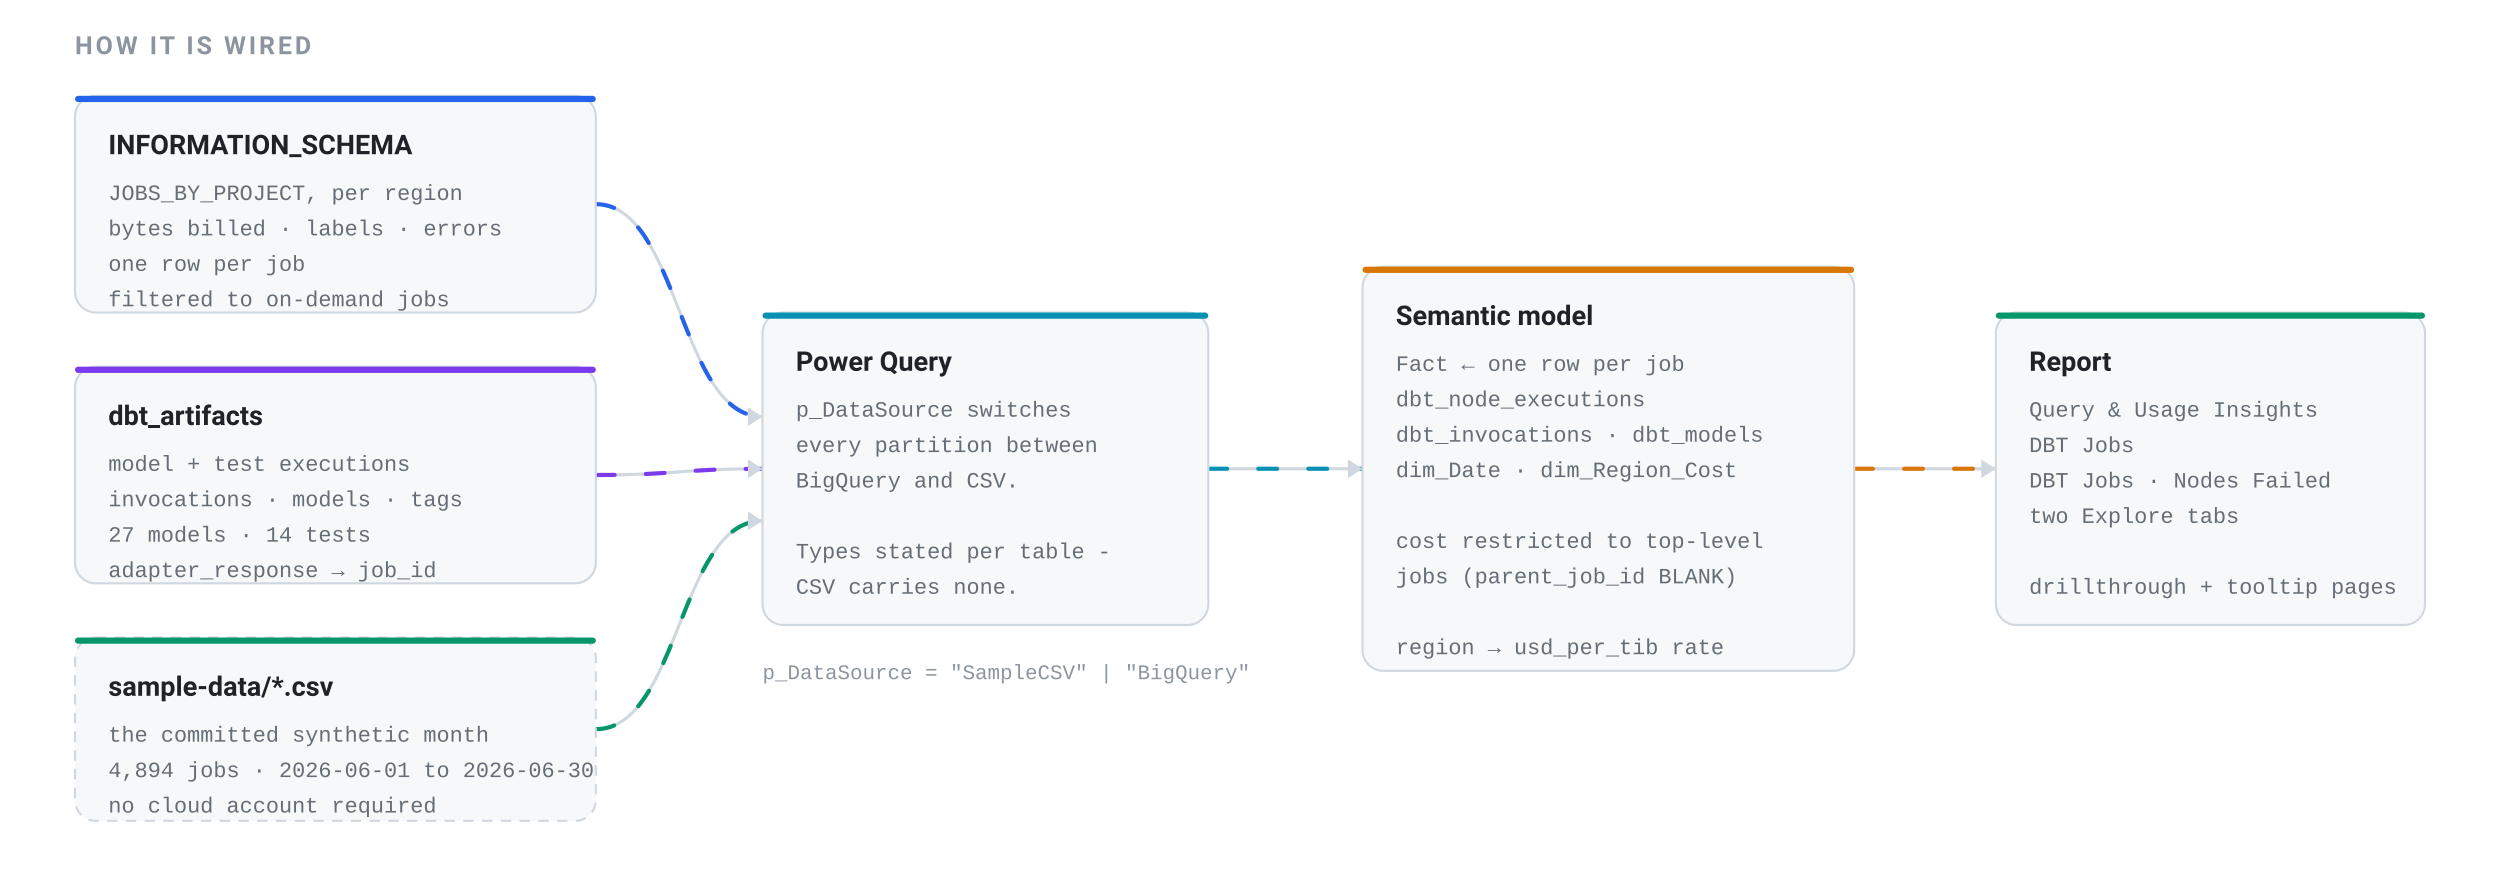
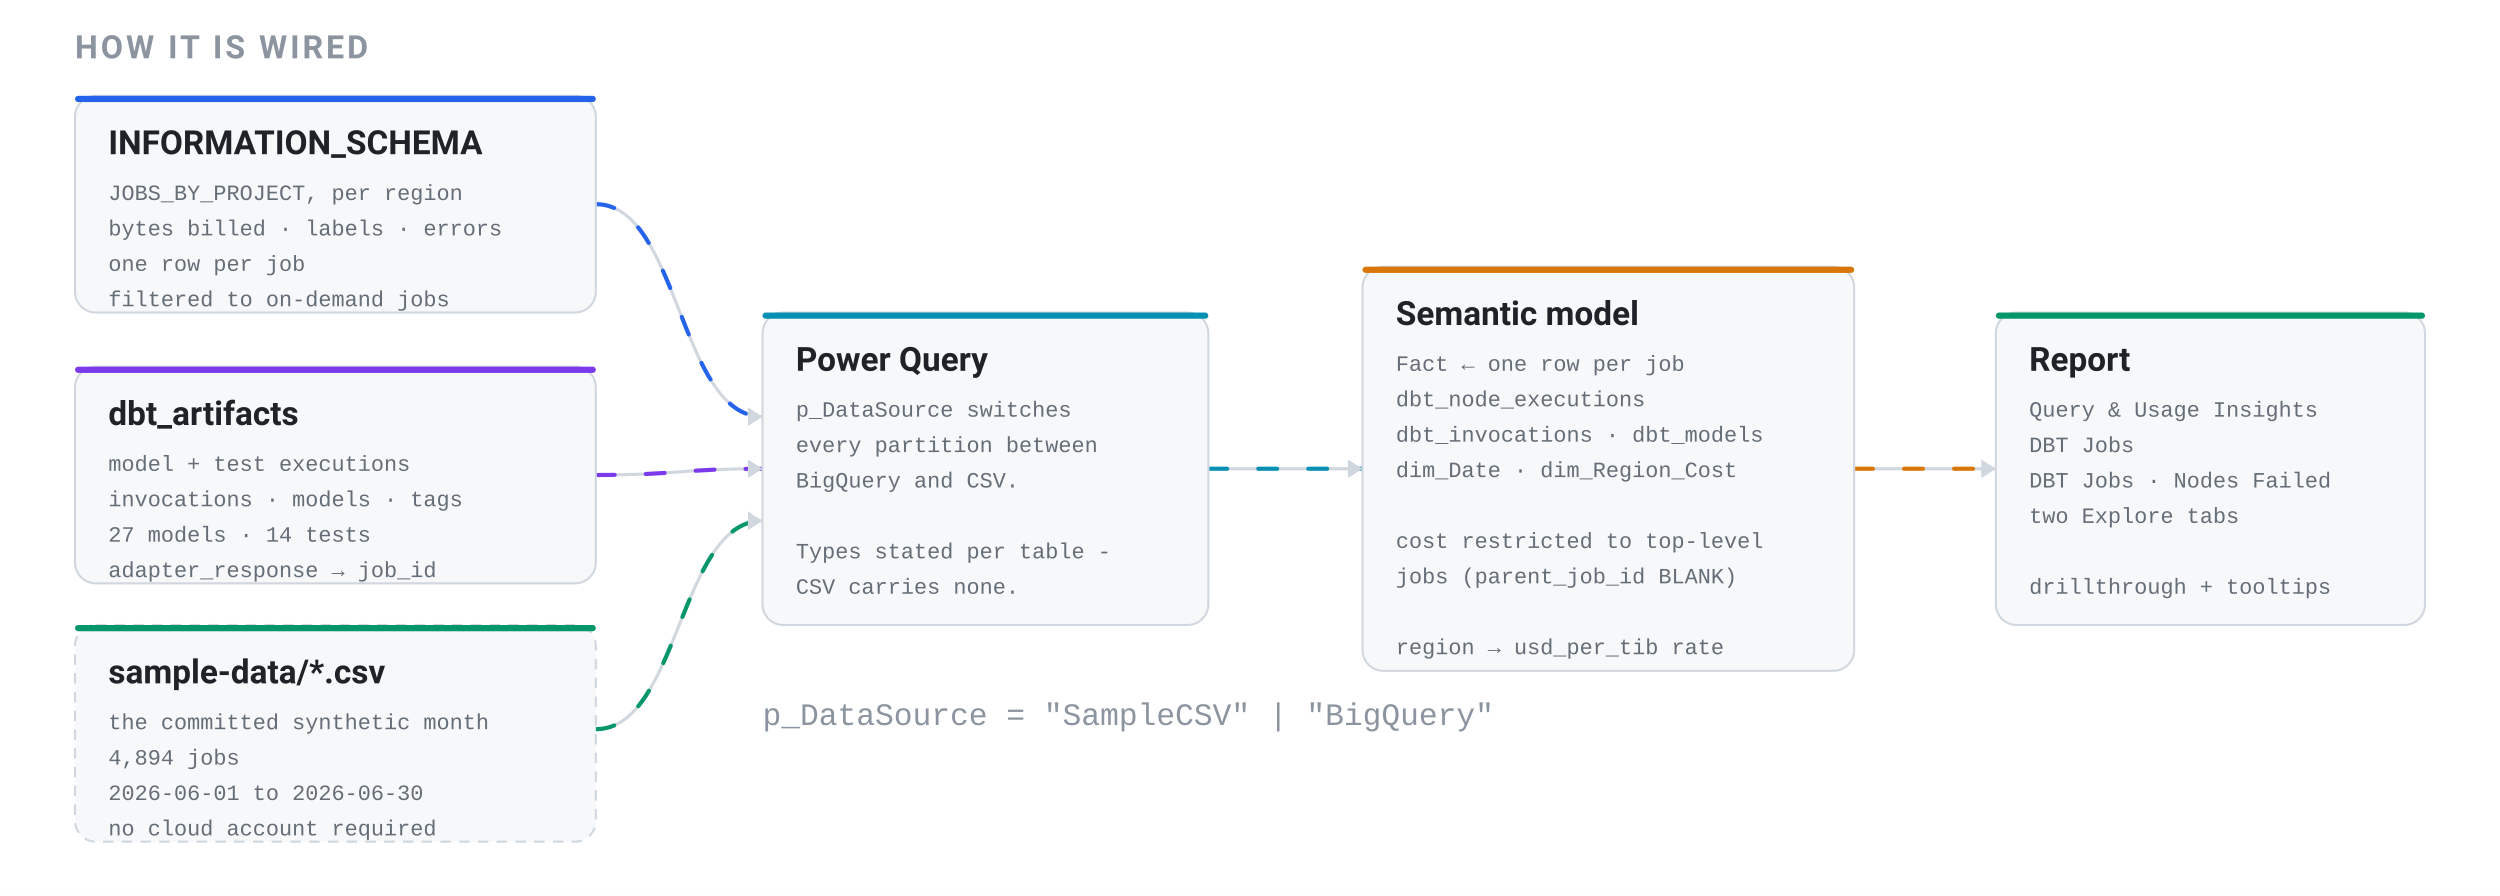
<svg xmlns="http://www.w3.org/2000/svg" viewBox="0 0 1200 430" width="1200" height="430" role="img" aria-label="How the model is wired, from BigQuery and dbt metadata through to the report pages">
  <style>
    .node { animation: fade .5s ease-out both; }
    .node:nth-of-type(1) { animation-delay:.05s }
    .node:nth-of-type(2) { animation-delay:.12s }
    .node:nth-of-type(3) { animation-delay:.19s }
    .node:nth-of-type(4) { animation-delay:.26s }
    .node:nth-of-type(5) { animation-delay:.33s }
    .node:nth-of-type(6) { animation-delay:.40s }
    .dash { animation: march 1.1s linear infinite; }
    /* Transform only - see the note in the hero. */
    @keyframes fade { from { transform: translateY(8px) }
                       to   { transform: translateY(0) } }
    @keyframes march { from { stroke-dashoffset: 48 } to { stroke-dashoffset: 0 } }
    @media (prefers-reduced-motion: reduce) { .node,.dash { animation: none } }
  </style>
  <rect width="1200" height="430" fill="#FFFFFF" />
-   <text x="36" y="26" font-family="system-ui,-apple-system,'Segoe UI',Roboto,Helvetica,Arial,sans-serif" font-size="12" font-weight="600" fill="#8C959F" letter-spacing="1.4">HOW IT IS WIRED</text>
+   <text x="36" y="28" font-family="system-ui,-apple-system,'Segoe UI',Roboto,Helvetica,Arial,sans-serif" font-size="15.5" font-weight="600" fill="#8C959F" letter-spacing="1.4">HOW IT IS WIRED</text>
  <path d="M286,98 C326.0,98 326.0,200 366,200" fill="none" stroke="#D0D7DE" stroke-width="1.5" />
  <path class="dash" style="animation-delay:0.0s" d="M286,98 C326.0,98 326.0,200 366,200" fill="none" stroke="#2563EB" stroke-width="2" stroke-linecap="round" stroke-dasharray="9 15" />
  <polygon points="366,200 359,195.5 359,204.5" fill="#D0D7DE" />
  <path d="M286,228 C326.0,228 326.0,225 366,225" fill="none" stroke="#D0D7DE" stroke-width="1.5" />
  <path class="dash" style="animation-delay:0.35s" d="M286,228 C326.0,228 326.0,225 366,225" fill="none" stroke="#7C3AED" stroke-width="2" stroke-linecap="round" stroke-dasharray="9 15" />
  <polygon points="366,225 359,220.5 359,229.5" fill="#D0D7DE" />
  <path d="M286,350 C326.0,350 326.0,250 366,250" fill="none" stroke="#D0D7DE" stroke-width="1.5" />
  <path class="dash" style="animation-delay:0.7s" d="M286,350 C326.0,350 326.0,250 366,250" fill="none" stroke="#059669" stroke-width="2" stroke-linecap="round" stroke-dasharray="9 15" />
  <polygon points="366,250 359,245.5 359,254.5" fill="#D0D7DE" />
  <path d="M580,225 C617.0,225 617.0,225 654,225" fill="none" stroke="#D0D7DE" stroke-width="1.5" />
  <path class="dash" style="animation-delay:1.0s" d="M580,225 C617.0,225 617.0,225 654,225" fill="none" stroke="#0891B2" stroke-width="2" stroke-linecap="round" stroke-dasharray="9 15" />
  <polygon points="654,225 647,220.5 647,229.5" fill="#D0D7DE" />
  <path d="M890,225 C924.0,225 924.0,225 958,225" fill="none" stroke="#D0D7DE" stroke-width="1.5" />
  <path class="dash" style="animation-delay:1.35s" d="M890,225 C924.0,225 924.0,225 958,225" fill="none" stroke="#D97706" stroke-width="2" stroke-linecap="round" stroke-dasharray="9 15" />
  <polygon points="958,225 951,220.5 951,229.5" fill="#D0D7DE" />
  <g class="node">
    <rect x="36" y="46" width="250" height="104" rx="10" fill="#F6F8FA" stroke="#D0D7DE" />
    <rect x="36" y="46" width="250" height="3" rx="1.5" fill="#2563EB" />
-     <text x="52" y="74" font-family="system-ui,-apple-system,'Segoe UI',Roboto,Helvetica,Arial,sans-serif" font-size="13" font-weight="600" fill="#1F2328">INFORMATION_SCHEMA</text>
+     <text x="52" y="74" font-family="system-ui,-apple-system,'Segoe UI',Roboto,Helvetica,Arial,sans-serif" font-size="16" font-weight="600" fill="#1F2328">INFORMATION_SCHEMA</text>
    <text x="52" y="96" font-family="ui-monospace,SFMono-Regular,'SF Mono',Consolas,'Liberation Mono',monospace" font-size="10.5" fill="#656D76">JOBS_BY_PROJECT, per region</text>
    <text x="52" y="113" font-family="ui-monospace,SFMono-Regular,'SF Mono',Consolas,'Liberation Mono',monospace" font-size="10.5" fill="#656D76">bytes billed · labels · errors</text>
    <text x="52" y="130" font-family="ui-monospace,SFMono-Regular,'SF Mono',Consolas,'Liberation Mono',monospace" font-size="10.5" fill="#656D76">one row per job</text>
    <text x="52" y="147" font-family="ui-monospace,SFMono-Regular,'SF Mono',Consolas,'Liberation Mono',monospace" font-size="10.5" fill="#656D76">filtered to on-demand jobs</text>
  </g>
  <g class="node">
    <rect x="36" y="176" width="250" height="104" rx="10" fill="#F6F8FA" stroke="#D0D7DE" />
    <rect x="36" y="176" width="250" height="3" rx="1.5" fill="#7C3AED" />
-     <text x="52" y="204" font-family="system-ui,-apple-system,'Segoe UI',Roboto,Helvetica,Arial,sans-serif" font-size="13" font-weight="600" fill="#1F2328">dbt_artifacts</text>
+     <text x="52" y="204" font-family="system-ui,-apple-system,'Segoe UI',Roboto,Helvetica,Arial,sans-serif" font-size="16" font-weight="600" fill="#1F2328">dbt_artifacts</text>
    <text x="52" y="226" font-family="ui-monospace,SFMono-Regular,'SF Mono',Consolas,'Liberation Mono',monospace" font-size="10.5" fill="#656D76">model + test executions</text>
    <text x="52" y="243" font-family="ui-monospace,SFMono-Regular,'SF Mono',Consolas,'Liberation Mono',monospace" font-size="10.5" fill="#656D76">invocations · models · tags</text>
    <text x="52" y="260" font-family="ui-monospace,SFMono-Regular,'SF Mono',Consolas,'Liberation Mono',monospace" font-size="10.5" fill="#656D76">27 models · 14 tests</text>
    <text x="52" y="277" font-family="ui-monospace,SFMono-Regular,'SF Mono',Consolas,'Liberation Mono',monospace" font-size="10.5" fill="#656D76">adapter_response → job_id</text>
  </g>
  <g class="node">
-     <rect x="36" y="306" width="250" height="88" rx="10" fill="#F6F8FA" stroke="#D0D7DE" stroke-dasharray="5 4" />
-     <rect x="36" y="306" width="250" height="3" rx="1.5" fill="#059669" />
-     <text x="52" y="334" font-family="system-ui,-apple-system,'Segoe UI',Roboto,Helvetica,Arial,sans-serif" font-size="13" font-weight="600" fill="#1F2328">sample-data/*.csv</text>
-     <text x="52" y="356" font-family="ui-monospace,SFMono-Regular,'SF Mono',Consolas,'Liberation Mono',monospace" font-size="10.5" fill="#656D76">the committed synthetic month</text>
-     <text x="52" y="373" font-family="ui-monospace,SFMono-Regular,'SF Mono',Consolas,'Liberation Mono',monospace" font-size="10.5" fill="#656D76">4,894 jobs · 2026-06-01 to 2026-06-30</text>
-     <text x="52" y="390" font-family="ui-monospace,SFMono-Regular,'SF Mono',Consolas,'Liberation Mono',monospace" font-size="10.5" fill="#656D76">no cloud account required</text>
+     <rect x="36" y="300" width="250" height="104" rx="10" fill="#F6F8FA" stroke="#D0D7DE" stroke-dasharray="5 4" />
+     <rect x="36" y="300" width="250" height="3" rx="1.5" fill="#059669" />
+     <text x="52" y="328" font-family="system-ui,-apple-system,'Segoe UI',Roboto,Helvetica,Arial,sans-serif" font-size="16" font-weight="600" fill="#1F2328">sample-data/*.csv</text>
+     <text x="52" y="350" font-family="ui-monospace,SFMono-Regular,'SF Mono',Consolas,'Liberation Mono',monospace" font-size="10.5" fill="#656D76">the committed synthetic month</text>
+     <text x="52" y="367" font-family="ui-monospace,SFMono-Regular,'SF Mono',Consolas,'Liberation Mono',monospace" font-size="10.5" fill="#656D76">4,894 jobs</text>
+     <text x="52" y="384" font-family="ui-monospace,SFMono-Regular,'SF Mono',Consolas,'Liberation Mono',monospace" font-size="10.5" fill="#656D76">2026-06-01 to 2026-06-30</text>
+     <text x="52" y="401" font-family="ui-monospace,SFMono-Regular,'SF Mono',Consolas,'Liberation Mono',monospace" font-size="10.5" fill="#656D76">no cloud account required</text>
  </g>
  <g class="node">
    <rect x="366" y="150" width="214" height="150" rx="10" fill="#F6F8FA" stroke="#D0D7DE" />
    <rect x="366" y="150" width="214" height="3" rx="1.5" fill="#0891B2" />
-     <text x="382" y="178" font-family="system-ui,-apple-system,'Segoe UI',Roboto,Helvetica,Arial,sans-serif" font-size="13" font-weight="600" fill="#1F2328">Power Query</text>
+     <text x="382" y="178" font-family="system-ui,-apple-system,'Segoe UI',Roboto,Helvetica,Arial,sans-serif" font-size="16" font-weight="600" fill="#1F2328">Power Query</text>
    <text x="382" y="200" font-family="ui-monospace,SFMono-Regular,'SF Mono',Consolas,'Liberation Mono',monospace" font-size="10.5" fill="#656D76">p_DataSource switches</text>
    <text x="382" y="217" font-family="ui-monospace,SFMono-Regular,'SF Mono',Consolas,'Liberation Mono',monospace" font-size="10.5" fill="#656D76">every partition between</text>
    <text x="382" y="234" font-family="ui-monospace,SFMono-Regular,'SF Mono',Consolas,'Liberation Mono',monospace" font-size="10.5" fill="#656D76">BigQuery and CSV.</text>
    <text x="382" y="251" font-family="ui-monospace,SFMono-Regular,'SF Mono',Consolas,'Liberation Mono',monospace" font-size="10.5" fill="#656D76" />
    <text x="382" y="268" font-family="ui-monospace,SFMono-Regular,'SF Mono',Consolas,'Liberation Mono',monospace" font-size="10.5" fill="#656D76">Types stated per table -</text>
    <text x="382" y="285" font-family="ui-monospace,SFMono-Regular,'SF Mono',Consolas,'Liberation Mono',monospace" font-size="10.5" fill="#656D76">CSV carries none.</text>
  </g>
  <g class="node">
    <rect x="654" y="128" width="236" height="194" rx="10" fill="#F6F8FA" stroke="#D0D7DE" />
    <rect x="654" y="128" width="236" height="3" rx="1.5" fill="#D97706" />
-     <text x="670" y="156" font-family="system-ui,-apple-system,'Segoe UI',Roboto,Helvetica,Arial,sans-serif" font-size="13" font-weight="600" fill="#1F2328">Semantic model</text>
+     <text x="670" y="156" font-family="system-ui,-apple-system,'Segoe UI',Roboto,Helvetica,Arial,sans-serif" font-size="16" font-weight="600" fill="#1F2328">Semantic model</text>
    <text x="670" y="178" font-family="ui-monospace,SFMono-Regular,'SF Mono',Consolas,'Liberation Mono',monospace" font-size="10.5" fill="#656D76">Fact  ← one row per job</text>
    <text x="670" y="195" font-family="ui-monospace,SFMono-Regular,'SF Mono',Consolas,'Liberation Mono',monospace" font-size="10.5" fill="#656D76">dbt_node_executions</text>
    <text x="670" y="212" font-family="ui-monospace,SFMono-Regular,'SF Mono',Consolas,'Liberation Mono',monospace" font-size="10.5" fill="#656D76">dbt_invocations · dbt_models</text>
    <text x="670" y="229" font-family="ui-monospace,SFMono-Regular,'SF Mono',Consolas,'Liberation Mono',monospace" font-size="10.5" fill="#656D76">dim_Date · dim_Region_Cost</text>
    <text x="670" y="246" font-family="ui-monospace,SFMono-Regular,'SF Mono',Consolas,'Liberation Mono',monospace" font-size="10.5" fill="#656D76" />
    <text x="670" y="263" font-family="ui-monospace,SFMono-Regular,'SF Mono',Consolas,'Liberation Mono',monospace" font-size="10.5" fill="#656D76">cost restricted to top-level</text>
    <text x="670" y="280" font-family="ui-monospace,SFMono-Regular,'SF Mono',Consolas,'Liberation Mono',monospace" font-size="10.5" fill="#656D76">jobs (parent_job_id BLANK)</text>
    <text x="670" y="297" font-family="ui-monospace,SFMono-Regular,'SF Mono',Consolas,'Liberation Mono',monospace" font-size="10.5" fill="#656D76" />
    <text x="670" y="314" font-family="ui-monospace,SFMono-Regular,'SF Mono',Consolas,'Liberation Mono',monospace" font-size="10.5" fill="#656D76">region → usd_per_tib rate</text>
  </g>
  <g class="node">
    <rect x="958" y="150" width="206" height="150" rx="10" fill="#F6F8FA" stroke="#D0D7DE" />
    <rect x="958" y="150" width="206" height="3" rx="1.5" fill="#059669" />
-     <text x="974" y="178" font-family="system-ui,-apple-system,'Segoe UI',Roboto,Helvetica,Arial,sans-serif" font-size="13" font-weight="600" fill="#1F2328">Report</text>
+     <text x="974" y="178" font-family="system-ui,-apple-system,'Segoe UI',Roboto,Helvetica,Arial,sans-serif" font-size="16" font-weight="600" fill="#1F2328">Report</text>
    <text x="974" y="200" font-family="ui-monospace,SFMono-Regular,'SF Mono',Consolas,'Liberation Mono',monospace" font-size="10.5" fill="#656D76">Query &amp; Usage Insights</text>
    <text x="974" y="217" font-family="ui-monospace,SFMono-Regular,'SF Mono',Consolas,'Liberation Mono',monospace" font-size="10.5" fill="#656D76">DBT Jobs</text>
    <text x="974" y="234" font-family="ui-monospace,SFMono-Regular,'SF Mono',Consolas,'Liberation Mono',monospace" font-size="10.5" fill="#656D76">DBT Jobs · Nodes Failed</text>
    <text x="974" y="251" font-family="ui-monospace,SFMono-Regular,'SF Mono',Consolas,'Liberation Mono',monospace" font-size="10.5" fill="#656D76">two Explore tabs</text>
    <text x="974" y="268" font-family="ui-monospace,SFMono-Regular,'SF Mono',Consolas,'Liberation Mono',monospace" font-size="10.5" fill="#656D76" />
-     <text x="974" y="285" font-family="ui-monospace,SFMono-Regular,'SF Mono',Consolas,'Liberation Mono',monospace" font-size="10.5" fill="#656D76">drillthrough + tooltip pages</text>
+     <text x="974" y="285" font-family="ui-monospace,SFMono-Regular,'SF Mono',Consolas,'Liberation Mono',monospace" font-size="10.5" fill="#656D76">drillthrough + tooltips</text>
  </g>
-   <text x="366" y="326" font-family="ui-monospace,SFMono-Regular,'SF Mono',Consolas,'Liberation Mono',monospace" font-size="10" fill="#8C959F">
+   <text x="366" y="348" font-family="ui-monospace,SFMono-Regular,'SF Mono',Consolas,'Liberation Mono',monospace" font-size="15" fill="#8C959F">
    p_DataSource = "SampleCSV" | "BigQuery"
  </text>
</svg>
